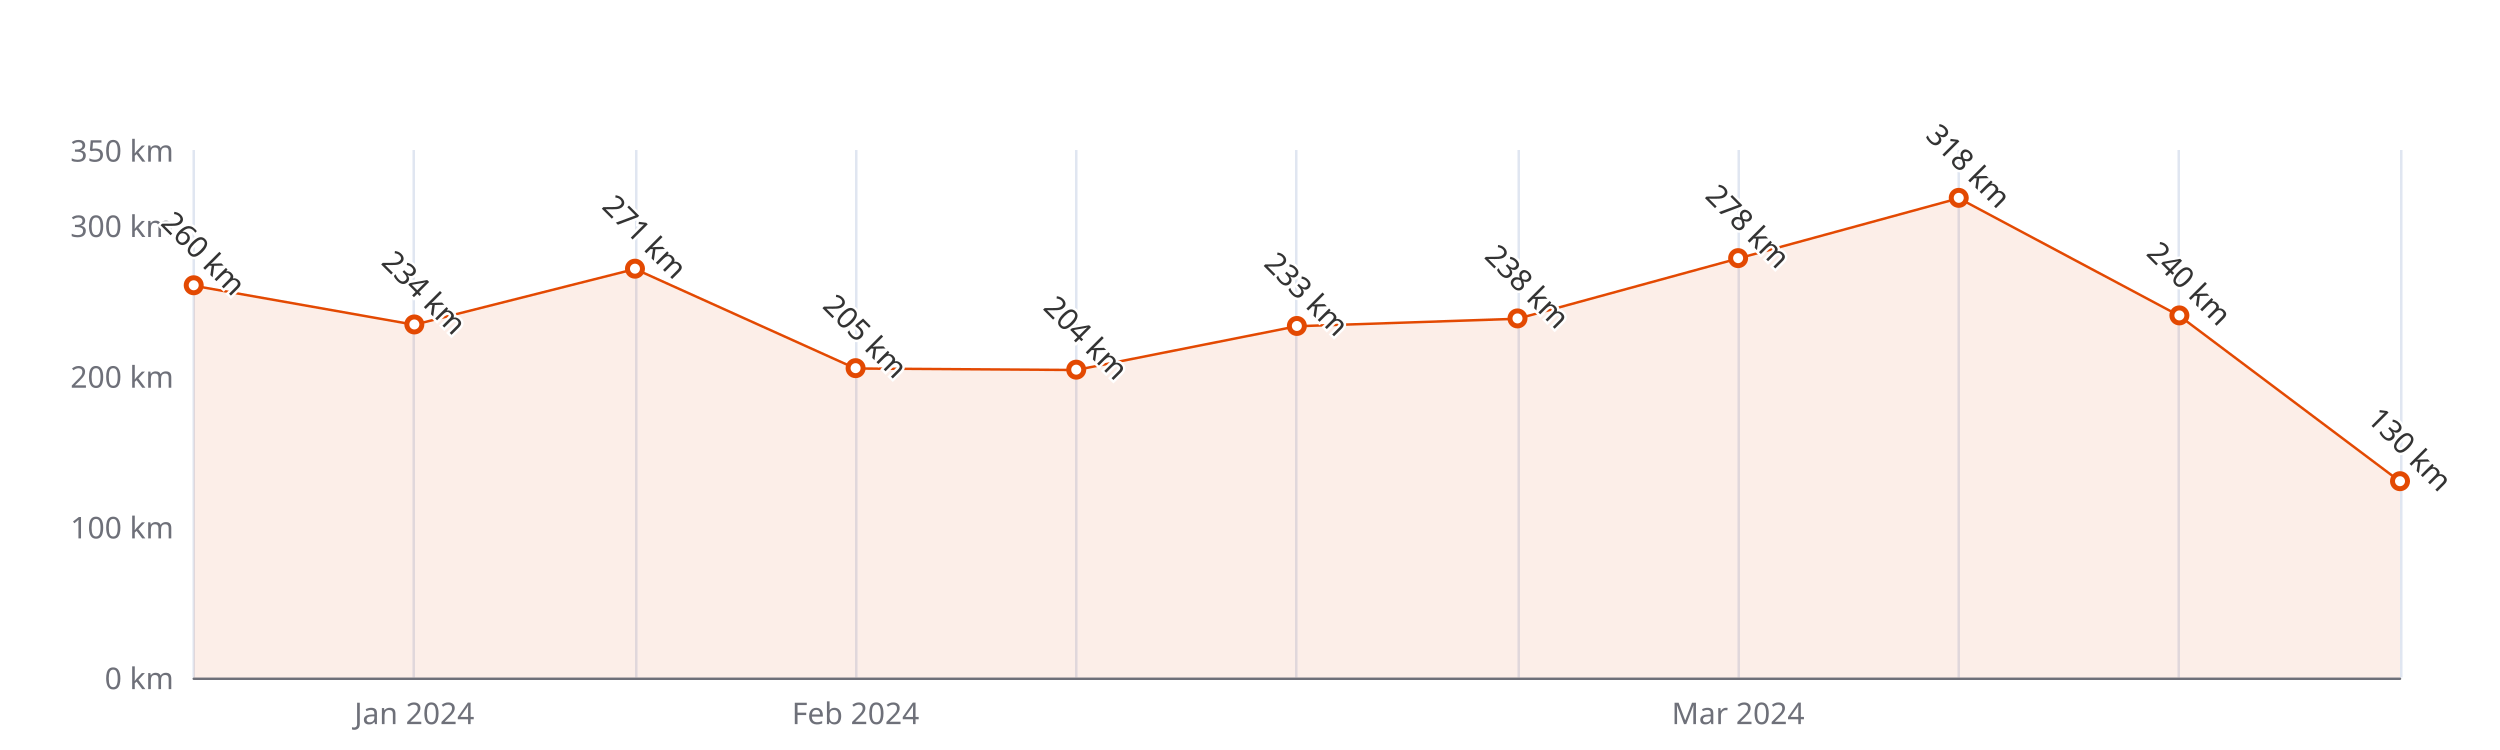
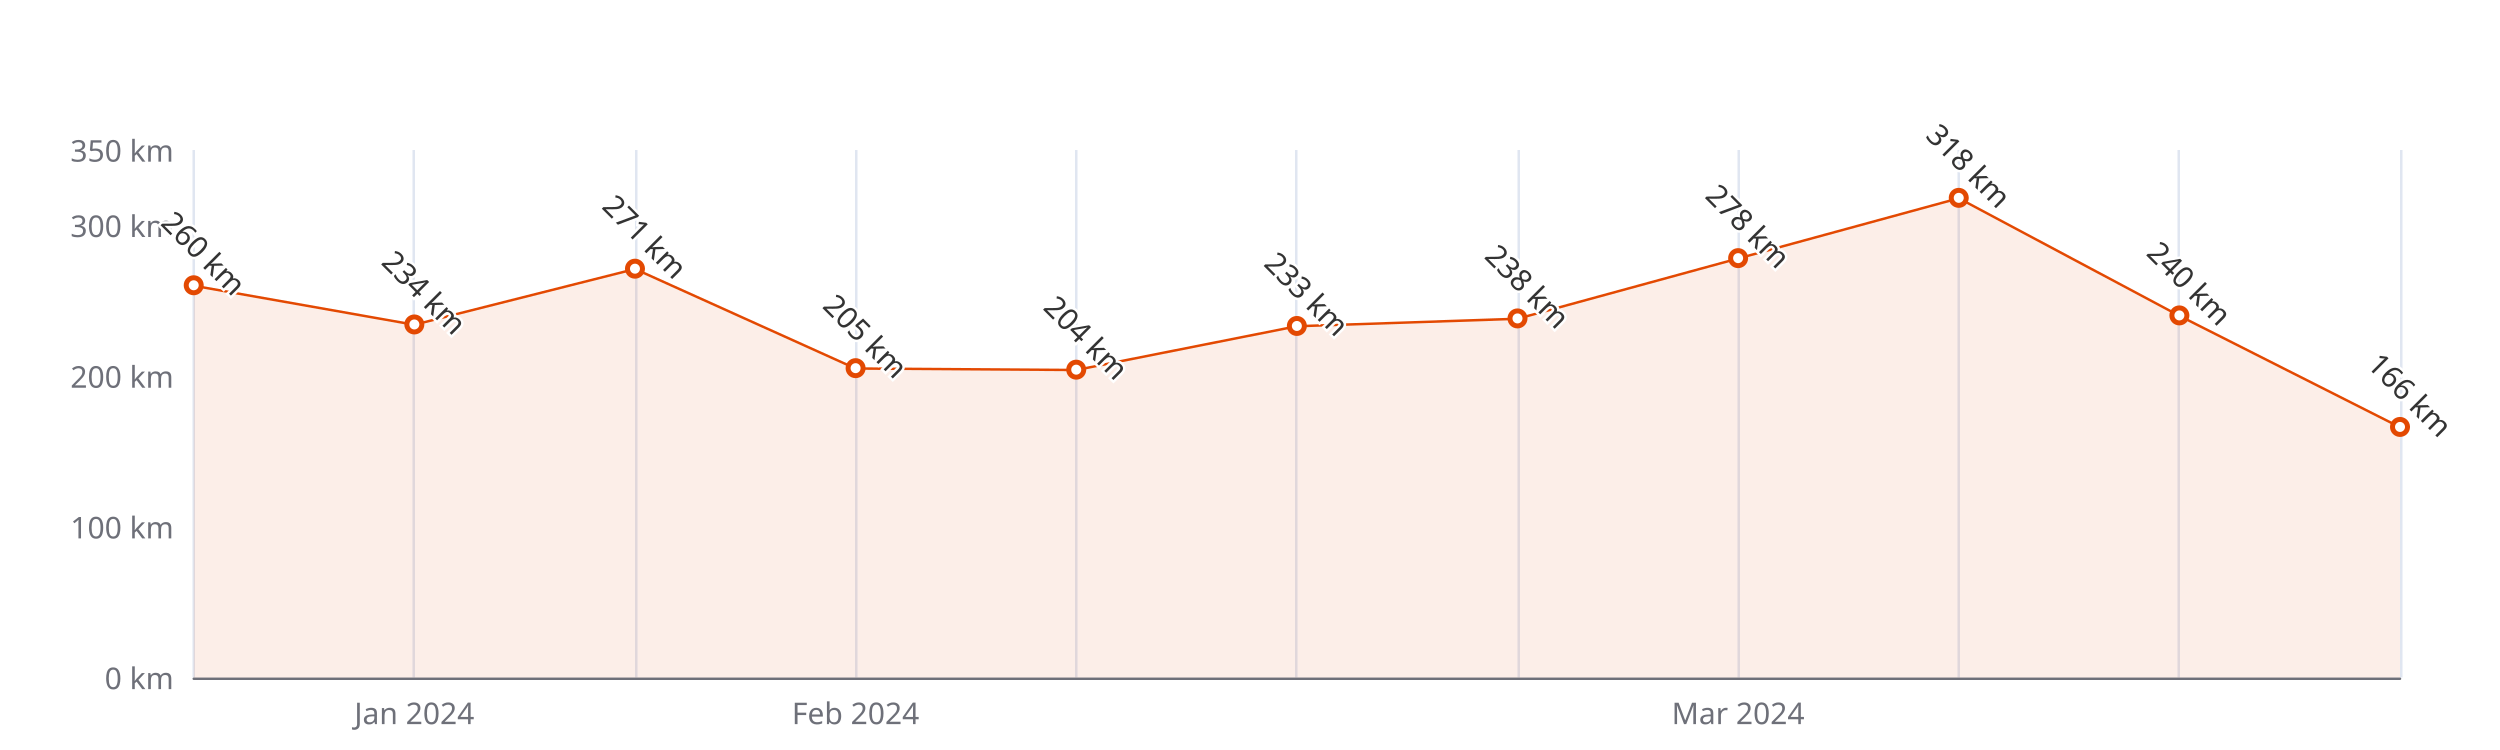
<svg xmlns="http://www.w3.org/2000/svg" width="1000" height="300" version="1.1" baseProfile="full" viewBox="0 0 1000 300">
  <rect width="1000" height="300" x="0" y="0" id="0" fill="#ffffff" />
  <path d="M77.5 60L77.5 271" fill="none" stroke="#E0E6F1" />
  <path d="M165.5 60L165.5 271" fill="none" stroke="#E0E6F1" />
  <path d="M254.5 60L254.5 271" fill="none" stroke="#E0E6F1" />
  <path d="M342.5 60L342.5 271" fill="none" stroke="#E0E6F1" />
  <path d="M430.5 60L430.5 271" fill="none" stroke="#E0E6F1" />
  <path d="M518.5 60L518.5 271" fill="none" stroke="#E0E6F1" />
  <path d="M607.5 60L607.5 271" fill="none" stroke="#E0E6F1" />
  <path d="M695.5 60L695.5 271" fill="none" stroke="#E0E6F1" />
  <path d="M783.5 60L783.5 271" fill="none" stroke="#E0E6F1" />
  <path d="M871.5 60L871.5 271" fill="none" stroke="#E0E6F1" />
  <path d="M960.5 60L960.5 271" fill="none" stroke="#E0E6F1" />
  <path d="M77.5 271.5L960 271.5" fill="none" stroke="#6E7079" stroke-linecap="round" />
  <text dominant-baseline="central" text-anchor="end" style="font-size:12px;font-family:sans-serif;" xml:space="preserve" transform="translate(69.48 271)" fill="#6E7079">0 km</text>
  <text dominant-baseline="central" text-anchor="end" style="font-size:12px;font-family:sans-serif;" xml:space="preserve" transform="translate(69.48 210.7143)" fill="#6E7079">100 km</text>
  <text dominant-baseline="central" text-anchor="end" style="font-size:12px;font-family:sans-serif;" xml:space="preserve" transform="translate(69.48 150.4286)" fill="#6E7079">200 km</text>
  <text dominant-baseline="central" text-anchor="end" style="font-size:12px;font-family:sans-serif;" xml:space="preserve" transform="translate(69.48 90.1429)" fill="#6E7079">300 km</text>
  <text dominant-baseline="central" text-anchor="end" style="font-size:12px;font-family:sans-serif;" xml:space="preserve" transform="translate(69.48 60)" fill="#6E7079">350 km</text>
  <text dominant-baseline="central" text-anchor="middle" style="font-size:12px;font-family:sans-serif;" xml:space="preserve" y="6" transform="translate(165.732 279)" fill="#6E7079">Jan 2024</text>
  <text dominant-baseline="central" text-anchor="middle" style="font-size:12px;font-family:sans-serif;" xml:space="preserve" y="6" transform="translate(342.236 279)" fill="#6E7079">Feb 2024</text>
  <text dominant-baseline="central" text-anchor="middle" style="font-size:12px;font-family:sans-serif;" xml:space="preserve" y="6" transform="translate(695.244 279)" fill="#6E7079">Mar 2024</text>
  <g clip-path="url(#zr5-c0)">
-     <path d="M77.5 114.3L165.7 129.9L254 107.6L342.2 147.4L430.5 148L518.7 130.5L607 127.5L695.2 103.4L783.5 79.3L871.7 126.3L960 192.6L960 271L871.7 271L783.5 271L695.2 271L607 271L518.7 271L430.5 271L342.2 271L254 271L165.7 271L77.5 271Z" fill="rgb(227,73,2)" fill-opacity="0.09" />
-     <path d="M77.5 114.3L165.7 129.9L254 107.6L342.2 147.4L430.5 148L518.7 130.5L607 127.5L695.2 103.4L783.5 79.3L871.7 126.3L960 192.6" fill="none" stroke="#E34902" stroke-linejoin="bevel" />
+     <path d="M77.5 114.3L165.7 129.9L254 107.6L342.2 147.4L430.5 148L518.7 130.5L607 127.5L695.2 103.4L783.5 79.3L871.7 126.3L960 170.9L960 271L871.7 271L783.5 271L695.2 271L607 271L518.7 271L430.5 271L342.2 271L254 271L165.7 271L77.5 271Z" fill="rgb(227,73,2)" fill-opacity="0.09" />
+     <path d="M77.5 114.3L165.7 129.9L254 107.6L342.2 147.4L430.5 148L518.7 130.5L607 127.5L695.2 103.4L783.5 79.3L871.7 126.3L960 170.9" fill="none" stroke="#E34902" stroke-linejoin="bevel" />
  </g>
  <path d="M1 0A1 1 0 1 1 1 -0.1A1 1 0 0 1 1 0" transform="matrix(3,0,0,3,77.48,114.2571)" fill="#fff" stroke="#E34902" stroke-width="0.667" />
  <path d="M1 0A1 1 0 1 1 1 -0.1A1 1 0 0 1 1 0" transform="matrix(3,0,0,3,165.732,129.9314)" fill="#fff" stroke="#E34902" stroke-width="0.667" />
  <path d="M1 0A1 1 0 1 1 1 -0.1A1 1 0 0 1 1 0" transform="matrix(3,0,0,3,253.984,107.6257)" fill="#fff" stroke="#E34902" stroke-width="0.667" />
  <path d="M1 0A1 1 0 1 1 1 -0.1A1 1 0 0 1 1 0" transform="matrix(3,0,0,3,342.236,147.4143)" fill="#fff" stroke="#E34902" stroke-width="0.667" />
  <path d="M1 0A1 1 0 1 1 1 -0.1A1 1 0 0 1 1 0" transform="matrix(3,0,0,3,430.488,148.0171)" fill="#fff" stroke="#E34902" stroke-width="0.667" />
  <path d="M1 0A1 1 0 1 1 1 -0.1A1 1 0 0 1 1 0" transform="matrix(3,0,0,3,518.74,130.5343)" fill="#fff" stroke="#E34902" stroke-width="0.667" />
  <path d="M1 0A1 1 0 1 1 1 -0.1A1 1 0 0 1 1 0" transform="matrix(3,0,0,3,606.992,127.52)" fill="#fff" stroke="#E34902" stroke-width="0.667" />
  <path d="M1 0A1 1 0 1 1 1 -0.1A1 1 0 0 1 1 0" transform="matrix(3,0,0,3,695.244,103.4057)" fill="#fff" stroke="#E34902" stroke-width="0.667" />
  <path d="M1 0A1 1 0 1 1 1 -0.1A1 1 0 0 1 1 0" transform="matrix(3,0,0,3,783.496,79.2914)" fill="#fff" stroke="#E34902" stroke-width="0.667" />
  <path d="M1 0A1 1 0 1 1 1 -0.1A1 1 0 0 1 1 0" transform="matrix(3,0,0,3,871.748,126.3143)" fill="#fff" stroke="#E34902" stroke-width="0.667" />
-   <path d="M1 0A1 1 0 1 1 1 -0.1A1 1 0 0 1 1 0" transform="matrix(3,0,0,3,960,192.6286)" fill="#fff" stroke="#E34902" stroke-width="0.667" />
+   <path d="M1 0A1 1 0 1 1 1 -0.1A1 1 0 0 1 1 0" transform="matrix(3,0,0,3,960,170.9257)" fill="#fff" stroke="#E34902" stroke-width="0.667" />
  <text dominant-baseline="central" text-anchor="middle" style="font-size:12px;font-family:sans-serif;" xml:space="preserve" y="-6" transform="matrix(0.707,0.707,-0.707,0.707,77.48,105.2571)" fill="#333" stroke="rgb(255,255,255)" stroke-width="2" paint-order="stroke" stroke-miterlimit="2">260 km</text>
  <text dominant-baseline="central" text-anchor="middle" style="font-size:12px;font-family:sans-serif;" xml:space="preserve" y="-6" transform="matrix(0.707,0.707,-0.707,0.707,165.732,120.9314)" fill="#333" stroke="rgb(255,255,255)" stroke-width="2" paint-order="stroke" stroke-miterlimit="2">234 km</text>
  <text dominant-baseline="central" text-anchor="middle" style="font-size:12px;font-family:sans-serif;" xml:space="preserve" y="-6" transform="matrix(0.707,0.707,-0.707,0.707,253.984,98.6257)" fill="#333" stroke="rgb(255,255,255)" stroke-width="2" paint-order="stroke" stroke-miterlimit="2">271 km</text>
  <text dominant-baseline="central" text-anchor="middle" style="font-size:12px;font-family:sans-serif;" xml:space="preserve" y="-6" transform="matrix(0.707,0.707,-0.707,0.707,342.236,138.4143)" fill="#333" stroke="rgb(255,255,255)" stroke-width="2" paint-order="stroke" stroke-miterlimit="2">205 km</text>
  <text dominant-baseline="central" text-anchor="middle" style="font-size:12px;font-family:sans-serif;" xml:space="preserve" y="-6" transform="matrix(0.707,0.707,-0.707,0.707,430.488,139.0171)" fill="#333" stroke="rgb(255,255,255)" stroke-width="2" paint-order="stroke" stroke-miterlimit="2">204 km</text>
  <text dominant-baseline="central" text-anchor="middle" style="font-size:12px;font-family:sans-serif;" xml:space="preserve" y="-6" transform="matrix(0.707,0.707,-0.707,0.707,518.74,121.5343)" fill="#333" stroke="rgb(255,255,255)" stroke-width="2" paint-order="stroke" stroke-miterlimit="2">233 km</text>
  <text dominant-baseline="central" text-anchor="middle" style="font-size:12px;font-family:sans-serif;" xml:space="preserve" y="-6" transform="matrix(0.707,0.707,-0.707,0.707,606.992,118.52)" fill="#333" stroke="rgb(255,255,255)" stroke-width="2" paint-order="stroke" stroke-miterlimit="2">238 km</text>
  <text dominant-baseline="central" text-anchor="middle" style="font-size:12px;font-family:sans-serif;" xml:space="preserve" y="-6" transform="matrix(0.707,0.707,-0.707,0.707,695.244,94.4057)" fill="#333" stroke="rgb(255,255,255)" stroke-width="2" paint-order="stroke" stroke-miterlimit="2">278 km</text>
  <text dominant-baseline="central" text-anchor="middle" style="font-size:12px;font-family:sans-serif;" xml:space="preserve" y="-6" transform="matrix(0.707,0.707,-0.707,0.707,783.496,70.2914)" fill="#333" stroke="rgb(255,255,255)" stroke-width="2" paint-order="stroke" stroke-miterlimit="2">318 km</text>
  <text dominant-baseline="central" text-anchor="middle" style="font-size:12px;font-family:sans-serif;" xml:space="preserve" y="-6" transform="matrix(0.707,0.707,-0.707,0.707,871.748,117.3143)" fill="#333" stroke="rgb(255,255,255)" stroke-width="2" paint-order="stroke" stroke-miterlimit="2">240 km</text>
-   <text dominant-baseline="central" text-anchor="middle" style="font-size:12px;font-family:sans-serif;" xml:space="preserve" y="-6" transform="matrix(0.707,0.707,-0.707,0.707,960,183.6286)" fill="#333" stroke="rgb(255,255,255)" stroke-width="2" paint-order="stroke" stroke-miterlimit="2">130 km</text>
+   <text dominant-baseline="central" text-anchor="middle" style="font-size:12px;font-family:sans-serif;" xml:space="preserve" y="-6" transform="matrix(0.707,0.707,-0.707,0.707,960,161.9257)" fill="#333" stroke="rgb(255,255,255)" stroke-width="2" paint-order="stroke" stroke-miterlimit="2">166 km</text>
  <defs>
    <clipPath id="zr5-c0">
      <path d="M76 59.5l884 0l0 212l-884 0Z" fill="#000" />
    </clipPath>
  </defs>
</svg>
